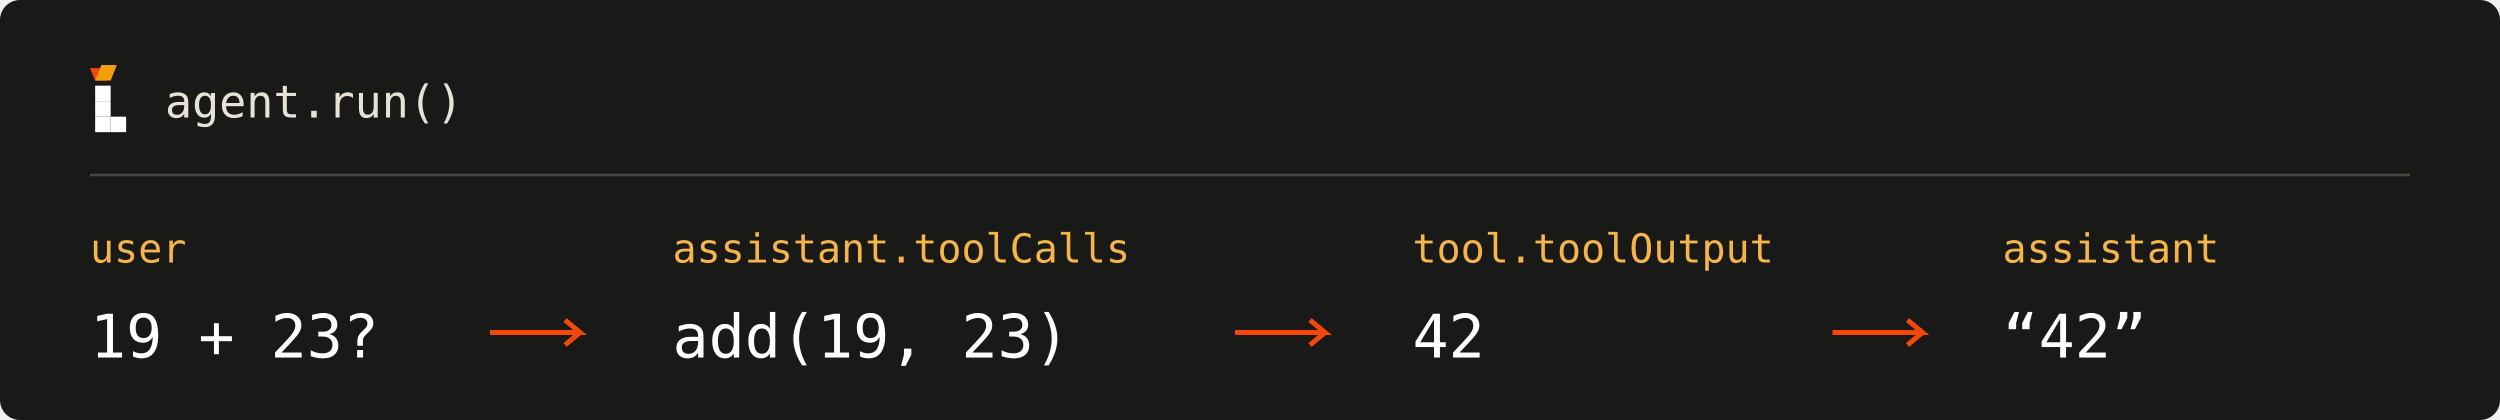
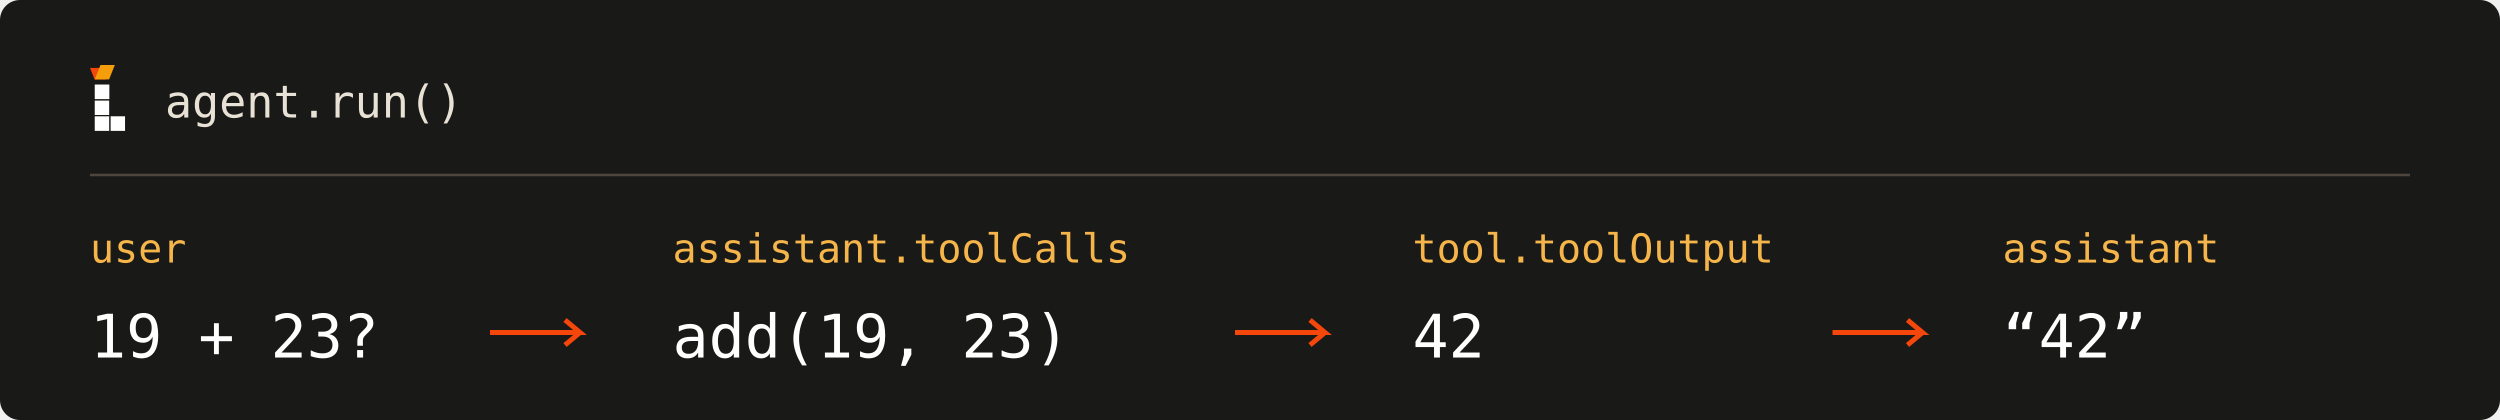
<svg xmlns="http://www.w3.org/2000/svg" viewBox="0 0 1000 168" width="1000" height="168" role="img" aria-labelledby="title">
  <rect width="1000" height="168" rx="8" fill="#191917" />
  <g transform="translate(36 26) scale(.073)">
-     <path d="M28.286 113.231H113.143V198.154H28.286V113.231Z" fill="white" />
-     <path d="M28.286 198.154H113.143V283.077H28.286V198.154Z" fill="white" />
-     <path d="M28.286 283.077H113.143V368H28.286V283.077Z" fill="white" />
-     <path d="M113.143 283.077H198V368H113.143V283.077Z" fill="white" />
-     <path d="M68.694 16.985H0L27.478 84.923H96.171L68.694 16.985Z" fill="#F5460B" />
-     <path d="M62.229 0H147.086L113.143 84.923H28.286L62.229 0Z" fill="#F59E0B" />
+     <path d="M26 107H106V187H26V107Z" fill="white" />
+     <path d="M26 195H105V274H26V195Z" fill="white" />
+     <path d="M26 281H105V361H26V281Z" fill="white" />
+     <path d="M113 281H192V361H113V281Z" fill="white" />
+     <path d="M62.857 16H0L25.143 79H88L62.857 16Z" fill="#F5460B" />
+     <path d="M57.429 0H136L104.571 79H26L57.429 0Z" fill="#F59E0B" />
  </g>
  <text x="66" y="47" fill="#e8e1d5" font-family="monospace" font-size="18">agent.run()</text>
  <path d="M36 70H964" stroke="#4c463e" />
  <g font-family="monospace" font-size="16" fill="#f5b54a">
    <text x="36" y="105">user</text>
    <text x="269" y="105">assistant.toolCalls</text>
    <text x="565" y="105">tool.toolOutput</text>
    <text x="801" y="105">assistant</text>
  </g>
  <g font-family="monospace" font-size="24" fill="#fff">
    <text x="36" y="143">19 + 23?</text>
    <text x="269" y="143">add(19, 23)</text>
    <text x="565" y="143">42</text>
    <text x="801" y="143">“42”</text>
  </g>
  <g fill="none" stroke="#f5460b" stroke-width="2">
    <path d="M196 133h36l-6 -5m6 5 -6 5M494 133h36l-6 -5m6 5 -6 5M733 133h36l-6 -5m6 5 -6 5" />
  </g>
</svg>
